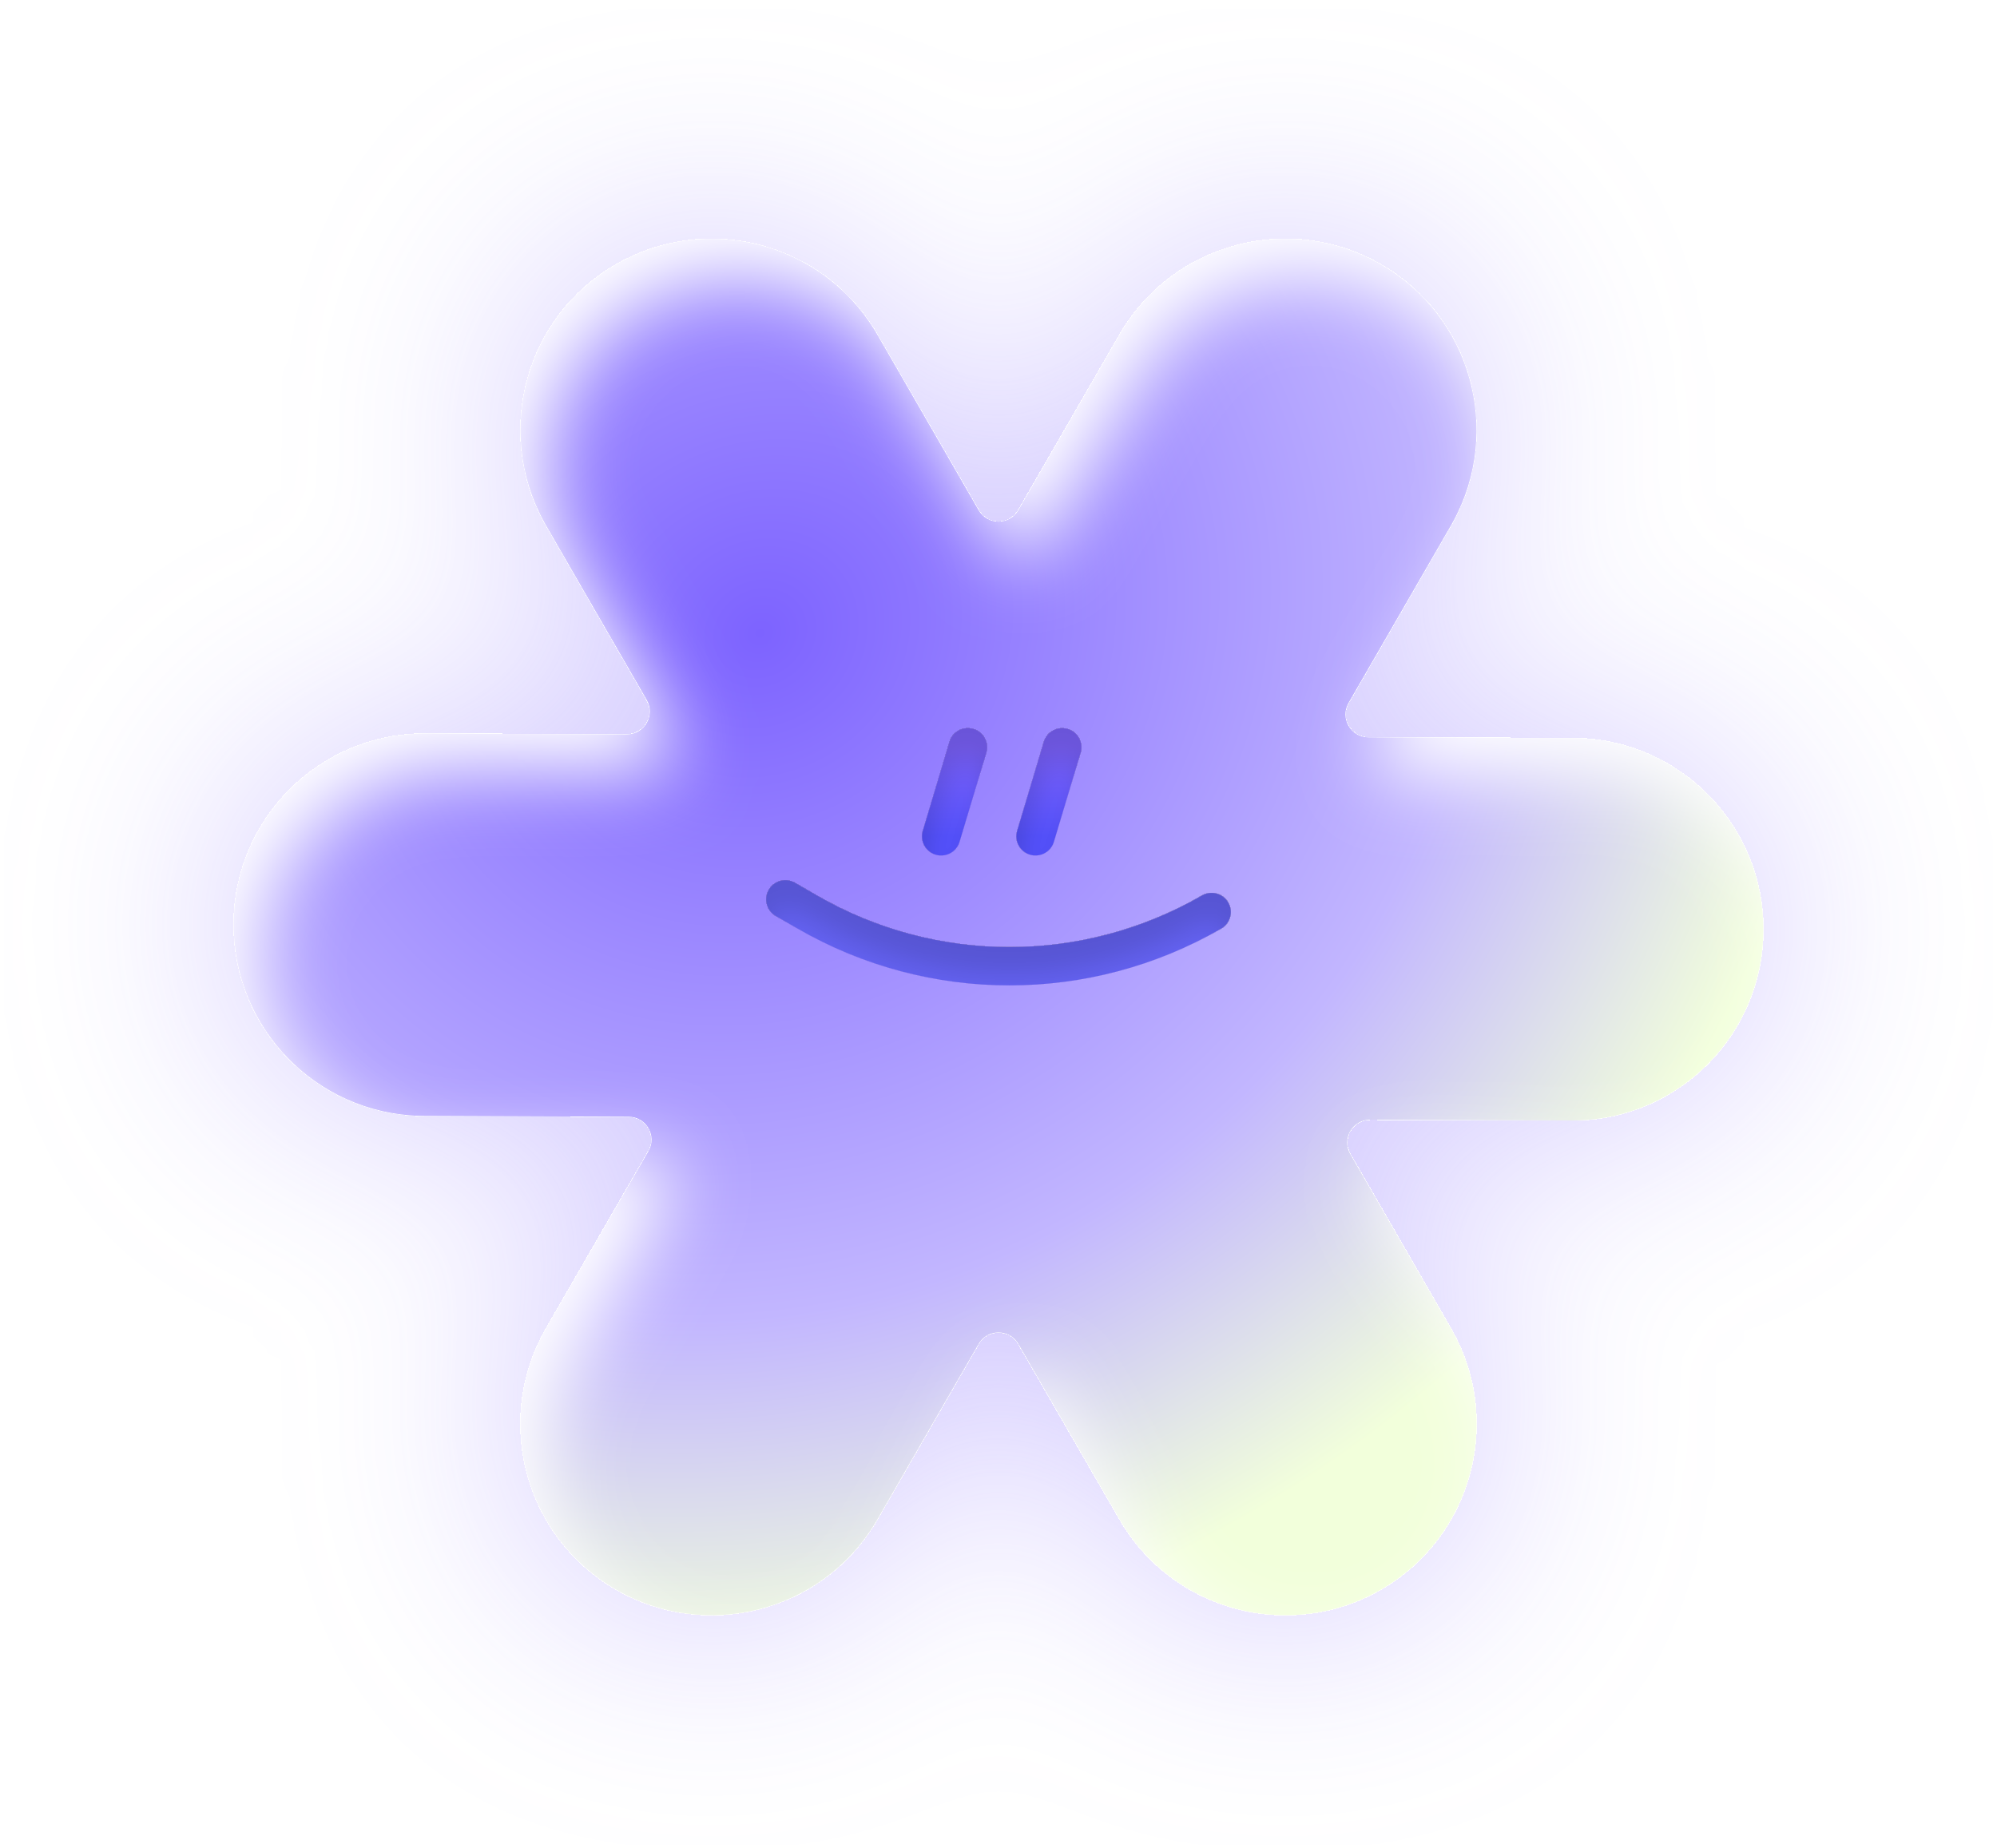
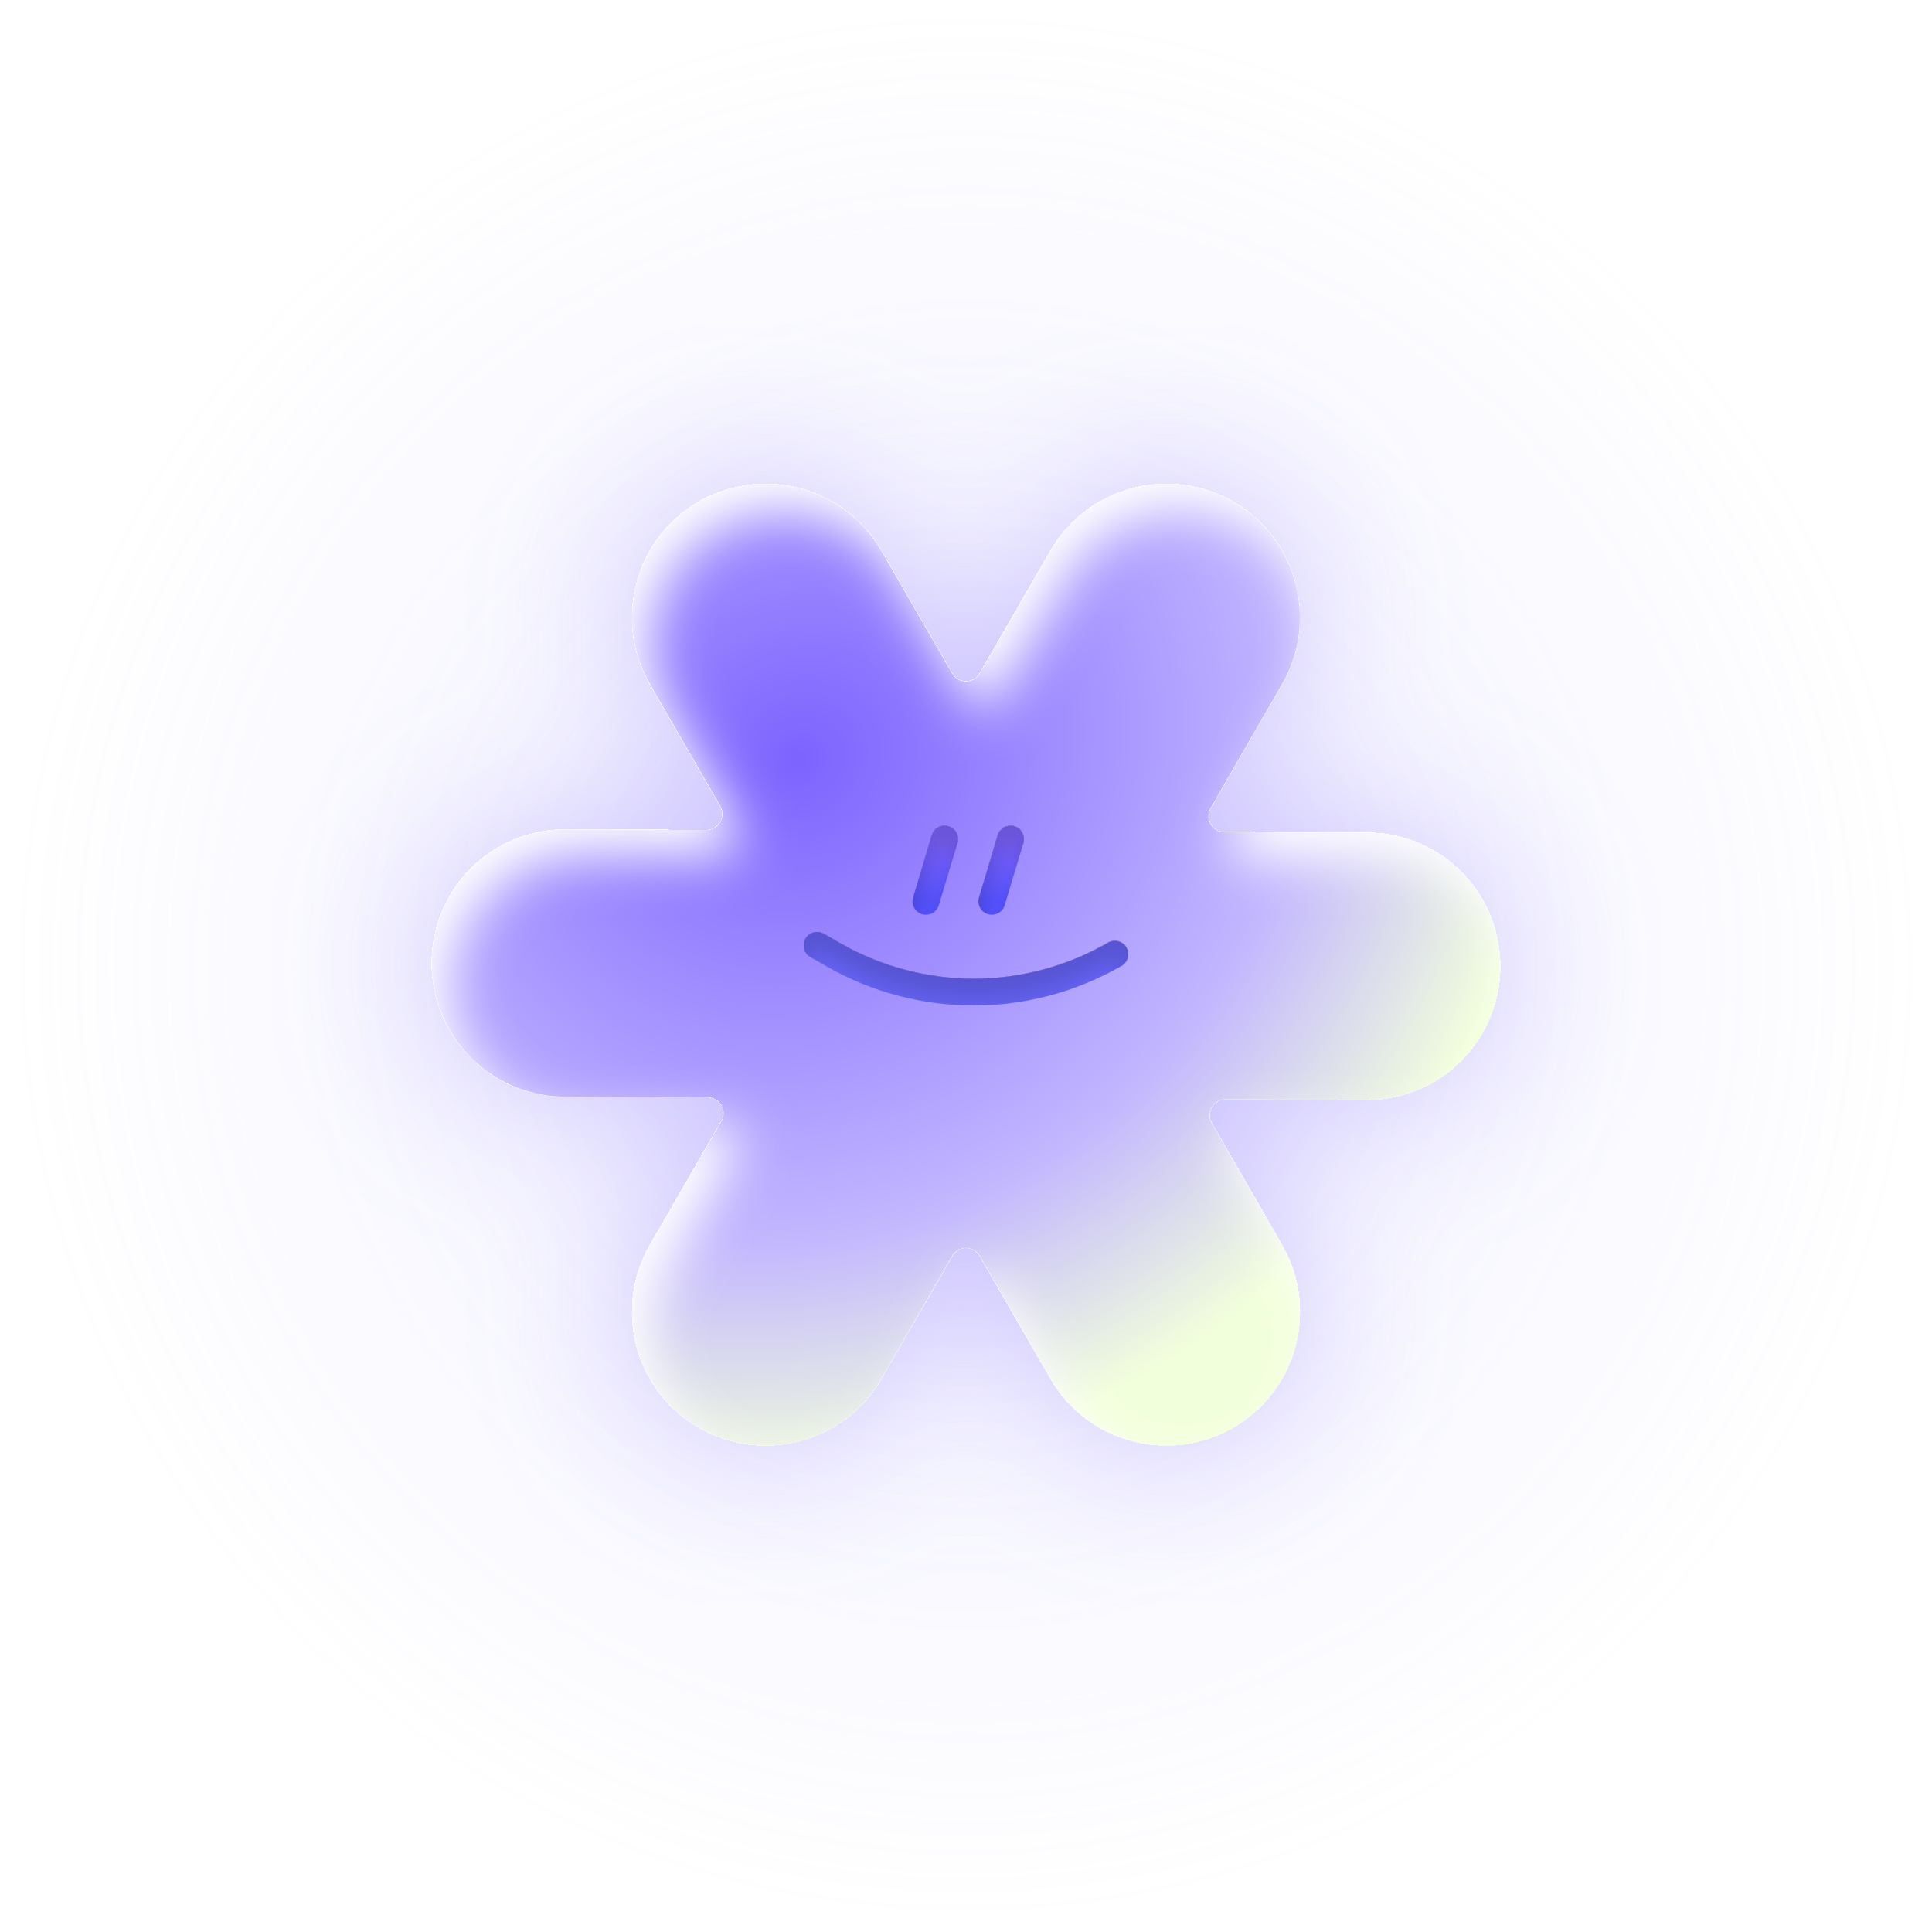
- <svg xmlns="http://www.w3.org/2000/svg" width="188" height="174" viewBox="0 0 188 174" fill="none">
-   <g filter="url(#filter0_di_373_243)">
-     <path d="M105.649 31.104C110.724 22.801 121.522 20.015 129.996 24.905C138.471 29.794 141.464 40.537 136.816 49.086L136.589 49.492L126.954 66.19C126.125 67.626 127.157 69.423 128.816 69.429L148.07 69.506L148.535 69.514C158.261 69.799 166.038 77.792 165.999 87.578C165.96 97.363 158.12 105.294 148.393 105.502L147.928 105.506L128.993 105.43C127.326 105.424 126.28 107.227 127.113 108.67L136.589 125.093C141.557 133.705 138.605 144.713 129.996 149.68C121.387 154.647 110.38 151.692 105.411 143.08L95.871 126.546C95.04 125.105 92.96 125.105 92.129 126.546L82.59 143.08L82.352 143.48C77.277 151.782 66.479 154.57 58.004 149.68C49.529 144.79 46.538 134.047 51.186 125.497L51.413 125.092L61.048 108.393C61.877 106.956 60.844 105.16 59.185 105.154L39.931 105.077L39.466 105.07C29.741 104.785 21.963 96.792 22.002 87.006C22.042 77.065 30.133 69.038 40.073 69.078L59.008 69.153C60.674 69.159 61.72 67.356 60.887 65.913L51.413 49.492L51.186 49.087C46.538 40.538 49.529 29.794 58.004 24.905C66.478 20.015 77.276 22.802 82.352 31.104L82.59 31.503L92.129 48.038C92.96 49.479 95.04 49.479 95.871 48.038L105.412 31.503L105.649 31.104Z" fill="url(#paint0_radial_373_243)" />
+ <svg xmlns="http://www.w3.org/2000/svg" width="434" height="434" viewBox="0 0 434 434" fill="none">
+   <circle cx="217" cy="216.708" r="216.416" fill="url(#paint0_radial_692_52)" />
+   <g filter="url(#filter0_di_692_52)">
+     <path d="M157.006 112.729C171.355 104.45 189.7 109.375 197.982 123.728L213.881 151.285C215.267 153.686 218.732 153.686 220.118 151.285L236.019 123.727L236.413 123.061C244.872 109.223 262.869 104.579 276.993 112.728C291.342 121.007 296.261 139.355 287.98 153.708L271.922 181.538C270.54 183.933 272.261 186.926 275.026 186.937L307.116 187.065L307.891 187.078C324.1 187.553 337.062 200.875 336.997 217.184C336.932 233.493 323.865 246.712 307.653 247.058L306.878 247.064L275.319 246.938C272.542 246.927 270.798 249.932 272.186 252.338L287.979 279.708L288.359 280.384C296.105 294.633 291.118 312.538 276.993 320.688C262.645 328.966 244.299 324.042 236.018 309.689L220.117 282.131C218.732 279.73 215.267 279.73 213.881 282.131L197.982 309.688C189.7 324.041 171.355 328.966 157.006 320.687C142.657 312.408 137.739 294.061 146.021 279.707L162.078 251.876C163.46 249.481 161.739 246.488 158.974 246.477L126.883 246.35L126.109 246.337C109.9 245.862 96.938 232.54 97.002 216.231C97.068 199.663 110.553 186.284 127.121 186.35L158.679 186.475C161.456 186.486 163.199 183.481 161.811 181.076L146.021 153.707C137.74 139.354 142.658 121.008 157.006 112.729Z" fill="url(#paint1_radial_692_52)" />
  </g>
-   <g filter="url(#filter1_i_373_243)">
-     <path d="M73.938 84.692L75.997 85.882C87.774 92.686 102.287 92.686 114.064 85.882V85.882" stroke="#6664F8" stroke-width="3.6" stroke-linecap="round" />
+   <g filter="url(#filter1_i_692_52)">
+     <path d="M183.562 212.374L186.994 214.357C206.623 225.697 230.811 225.697 250.44 214.357V214.357" stroke="#6664F8" stroke-width="6" stroke-linecap="round" />
  </g>
-   <g filter="url(#filter2_i_373_243)">
-     <path d="M91.118 70.372L88.605 78.753" stroke="url(#paint1_linear_373_243)" stroke-width="3.6" stroke-linecap="round" />
+   <g filter="url(#filter2_i_692_52)">
+     <path d="M212.196 188.508L208.008 202.476" stroke="url(#paint2_linear_692_52)" stroke-width="6" stroke-linecap="round" />
  </g>
-   <g filter="url(#filter3_i_373_243)">
-     <path d="M99.999 70.372L97.486 78.753" stroke="url(#paint2_linear_373_243)" stroke-width="3.6" stroke-linecap="round" />
+   <g filter="url(#filter3_i_692_52)">
+     <path d="M226.997 188.508L222.809 202.476" stroke="url(#paint3_linear_692_52)" stroke-width="6" stroke-linecap="round" />
  </g>
  <defs>
-     <filter id="filter0_di_373_243" x="0.402" y="0.894" width="187.198" height="172.797" filterUnits="userSpaceOnUse" color-interpolation-filters="sRGB">
+     <filter id="filter0_di_692_52" x="61.002" y="72.71" width="311.996" height="287.996" filterUnits="userSpaceOnUse" color-interpolation-filters="sRGB">
      <feFlood flood-opacity="0" result="BackgroundImageFix" />
      <feColorMatrix in="SourceAlpha" type="matrix" values="0 0 0 0 0 0 0 0 0 0 0 0 0 0 0 0 0 0 127 0" result="hardAlpha" />
      <feOffset />
-       <feGaussianBlur stdDeviation="10.8" />
+       <feGaussianBlur stdDeviation="18" />
      <feComposite in2="hardAlpha" operator="out" />
      <feColorMatrix type="matrix" values="0 0 0 0 0.491 0 0 0 0 0.386 0 0 0 0 1 0 0 0 0.35 0" />
-       <feBlend mode="normal" in2="BackgroundImageFix" result="effect1_dropShadow_373_243" />
-       <feBlend mode="normal" in="SourceGraphic" in2="effect1_dropShadow_373_243" result="shape" />
+       <feBlend mode="normal" in2="BackgroundImageFix" result="effect1_dropShadow_692_52" />
+       <feBlend mode="normal" in="SourceGraphic" in2="effect1_dropShadow_692_52" result="shape" />
      <feColorMatrix in="SourceAlpha" type="matrix" values="0 0 0 0 0 0 0 0 0 0 0 0 0 0 0 0 0 0 127 0" result="hardAlpha" />
-       <feOffset dx="2.4" dy="3.6" />
-       <feGaussianBlur stdDeviation="3.6" />
+       <feOffset dx="4" dy="6" />
+       <feGaussianBlur stdDeviation="6" />
      <feComposite in2="hardAlpha" operator="arithmetic" k2="-1" k3="1" />
      <feColorMatrix type="matrix" values="0 0 0 0 1 0 0 0 0 1 0 0 0 0 1 0 0 0 1 0" />
-       <feBlend mode="normal" in2="shape" result="effect2_innerShadow_373_243" />
+       <feBlend mode="normal" in2="shape" result="effect2_innerShadow_692_52" />
    </filter>
-     <filter id="filter1_i_373_243" x="72.137" y="82.892" width="43.727" height="12.773" filterUnits="userSpaceOnUse" color-interpolation-filters="sRGB">
+     <filter id="filter1_i_692_52" x="180.562" y="209.373" width="72.878" height="21.288" filterUnits="userSpaceOnUse" color-interpolation-filters="sRGB">
      <feFlood flood-opacity="0" result="BackgroundImageFix" />
      <feBlend mode="normal" in="SourceGraphic" in2="BackgroundImageFix" result="shape" />
      <feColorMatrix in="SourceAlpha" type="matrix" values="0 0 0 0 0 0 0 0 0 0 0 0 0 0 0 0 0 0 127 0" result="hardAlpha" />
-       <feOffset dy="2.88" />
-       <feGaussianBlur stdDeviation="1.44" />
+       <feOffset dy="4.8" />
+       <feGaussianBlur stdDeviation="2.4" />
      <feComposite in2="hardAlpha" operator="arithmetic" k2="-1" k3="1" />
      <feColorMatrix type="matrix" values="0 0 0 0 0 0 0 0 0 0 0 0 0 0 0 0 0 0 0.15 0" />
-       <feBlend mode="normal" in2="shape" result="effect1_innerShadow_373_243" />
+       <feBlend mode="normal" in2="shape" result="effect1_innerShadow_692_52" />
    </filter>
-     <filter id="filter2_i_373_243" x="86.805" y="68.572" width="6.113" height="14.861" filterUnits="userSpaceOnUse" color-interpolation-filters="sRGB">
+     <filter id="filter2_i_692_52" x="205.007" y="185.507" width="10.19" height="24.77" filterUnits="userSpaceOnUse" color-interpolation-filters="sRGB">
      <feFlood flood-opacity="0" result="BackgroundImageFix" />
      <feBlend mode="normal" in="SourceGraphic" in2="BackgroundImageFix" result="shape" />
      <feColorMatrix in="SourceAlpha" type="matrix" values="0 0 0 0 0 0 0 0 0 0 0 0 0 0 0 0 0 0 127 0" result="hardAlpha" />
-       <feOffset dy="2.88" />
-       <feGaussianBlur stdDeviation="1.44" />
+       <feOffset dy="4.8" />
+       <feGaussianBlur stdDeviation="2.4" />
      <feComposite in2="hardAlpha" operator="arithmetic" k2="-1" k3="1" />
      <feColorMatrix type="matrix" values="0 0 0 0 0 0 0 0 0 0 0 0 0 0 0 0 0 0 0.15 0" />
-       <feBlend mode="normal" in2="shape" result="effect1_innerShadow_373_243" />
+       <feBlend mode="normal" in2="shape" result="effect1_innerShadow_692_52" />
    </filter>
-     <filter id="filter3_i_373_243" x="95.686" y="68.572" width="6.113" height="14.861" filterUnits="userSpaceOnUse" color-interpolation-filters="sRGB">
+     <filter id="filter3_i_692_52" x="219.808" y="185.507" width="10.19" height="24.77" filterUnits="userSpaceOnUse" color-interpolation-filters="sRGB">
      <feFlood flood-opacity="0" result="BackgroundImageFix" />
      <feBlend mode="normal" in="SourceGraphic" in2="BackgroundImageFix" result="shape" />
      <feColorMatrix in="SourceAlpha" type="matrix" values="0 0 0 0 0 0 0 0 0 0 0 0 0 0 0 0 0 0 127 0" result="hardAlpha" />
-       <feOffset dy="2.88" />
-       <feGaussianBlur stdDeviation="1.44" />
+       <feOffset dy="4.8" />
+       <feGaussianBlur stdDeviation="2.4" />
      <feComposite in2="hardAlpha" operator="arithmetic" k2="-1" k3="1" />
      <feColorMatrix type="matrix" values="0 0 0 0 0 0 0 0 0 0 0 0 0 0 0 0 0 0 0.15 0" />
-       <feBlend mode="normal" in2="shape" result="effect1_innerShadow_373_243" />
+       <feBlend mode="normal" in2="shape" result="effect1_innerShadow_692_52" />
    </filter>
-     <radialGradient id="paint0_radial_373_243" cx="0" cy="0" r="1" gradientUnits="userSpaceOnUse" gradientTransform="translate(71.4334 59.7162) rotate(58.7969) scale(95.3631 105.838)">
+     <radialGradient id="paint0_radial_692_52" cx="0" cy="0" r="1" gradientUnits="userSpaceOnUse" gradientTransform="translate(217 216.708) rotate(90) scale(216.416)">
+       <stop stop-color="#A8A7FF" stop-opacity="0.2" />
+       <stop offset="1" stop-color="#A8A7FF" stop-opacity="0" />
+     </radialGradient>
+     <radialGradient id="paint1_radial_692_52" cx="0" cy="0" r="1" gradientUnits="userSpaceOnUse" gradientTransform="translate(179.388 170.748) rotate(58.797) scale(158.939 176.396)">
      <stop stop-color="#7D63FF" />
      <stop offset="0.654" stop-color="#C2B6FF" />
      <stop offset="0.995" stop-color="#F2FFDB" />
    </radialGradient>
-     <linearGradient id="paint1_linear_373_243" x1="89.861" y1="70.372" x2="89.861" y2="78.753" gradientUnits="userSpaceOnUse">
+     <linearGradient id="paint2_linear_692_52" x1="210.102" y1="188.508" x2="210.102" y2="202.476" gradientUnits="userSpaceOnUse">
      <stop stop-color="#7D63FF" />
      <stop offset="1" stop-color="#5552FF" />
    </linearGradient>
-     <linearGradient id="paint2_linear_373_243" x1="98.742" y1="70.372" x2="98.742" y2="78.753" gradientUnits="userSpaceOnUse">
+     <linearGradient id="paint3_linear_692_52" x1="224.903" y1="188.508" x2="224.903" y2="202.476" gradientUnits="userSpaceOnUse">
      <stop stop-color="#7D63FF" />
      <stop offset="1" stop-color="#5552FF" />
    </linearGradient>
  </defs>
</svg>
